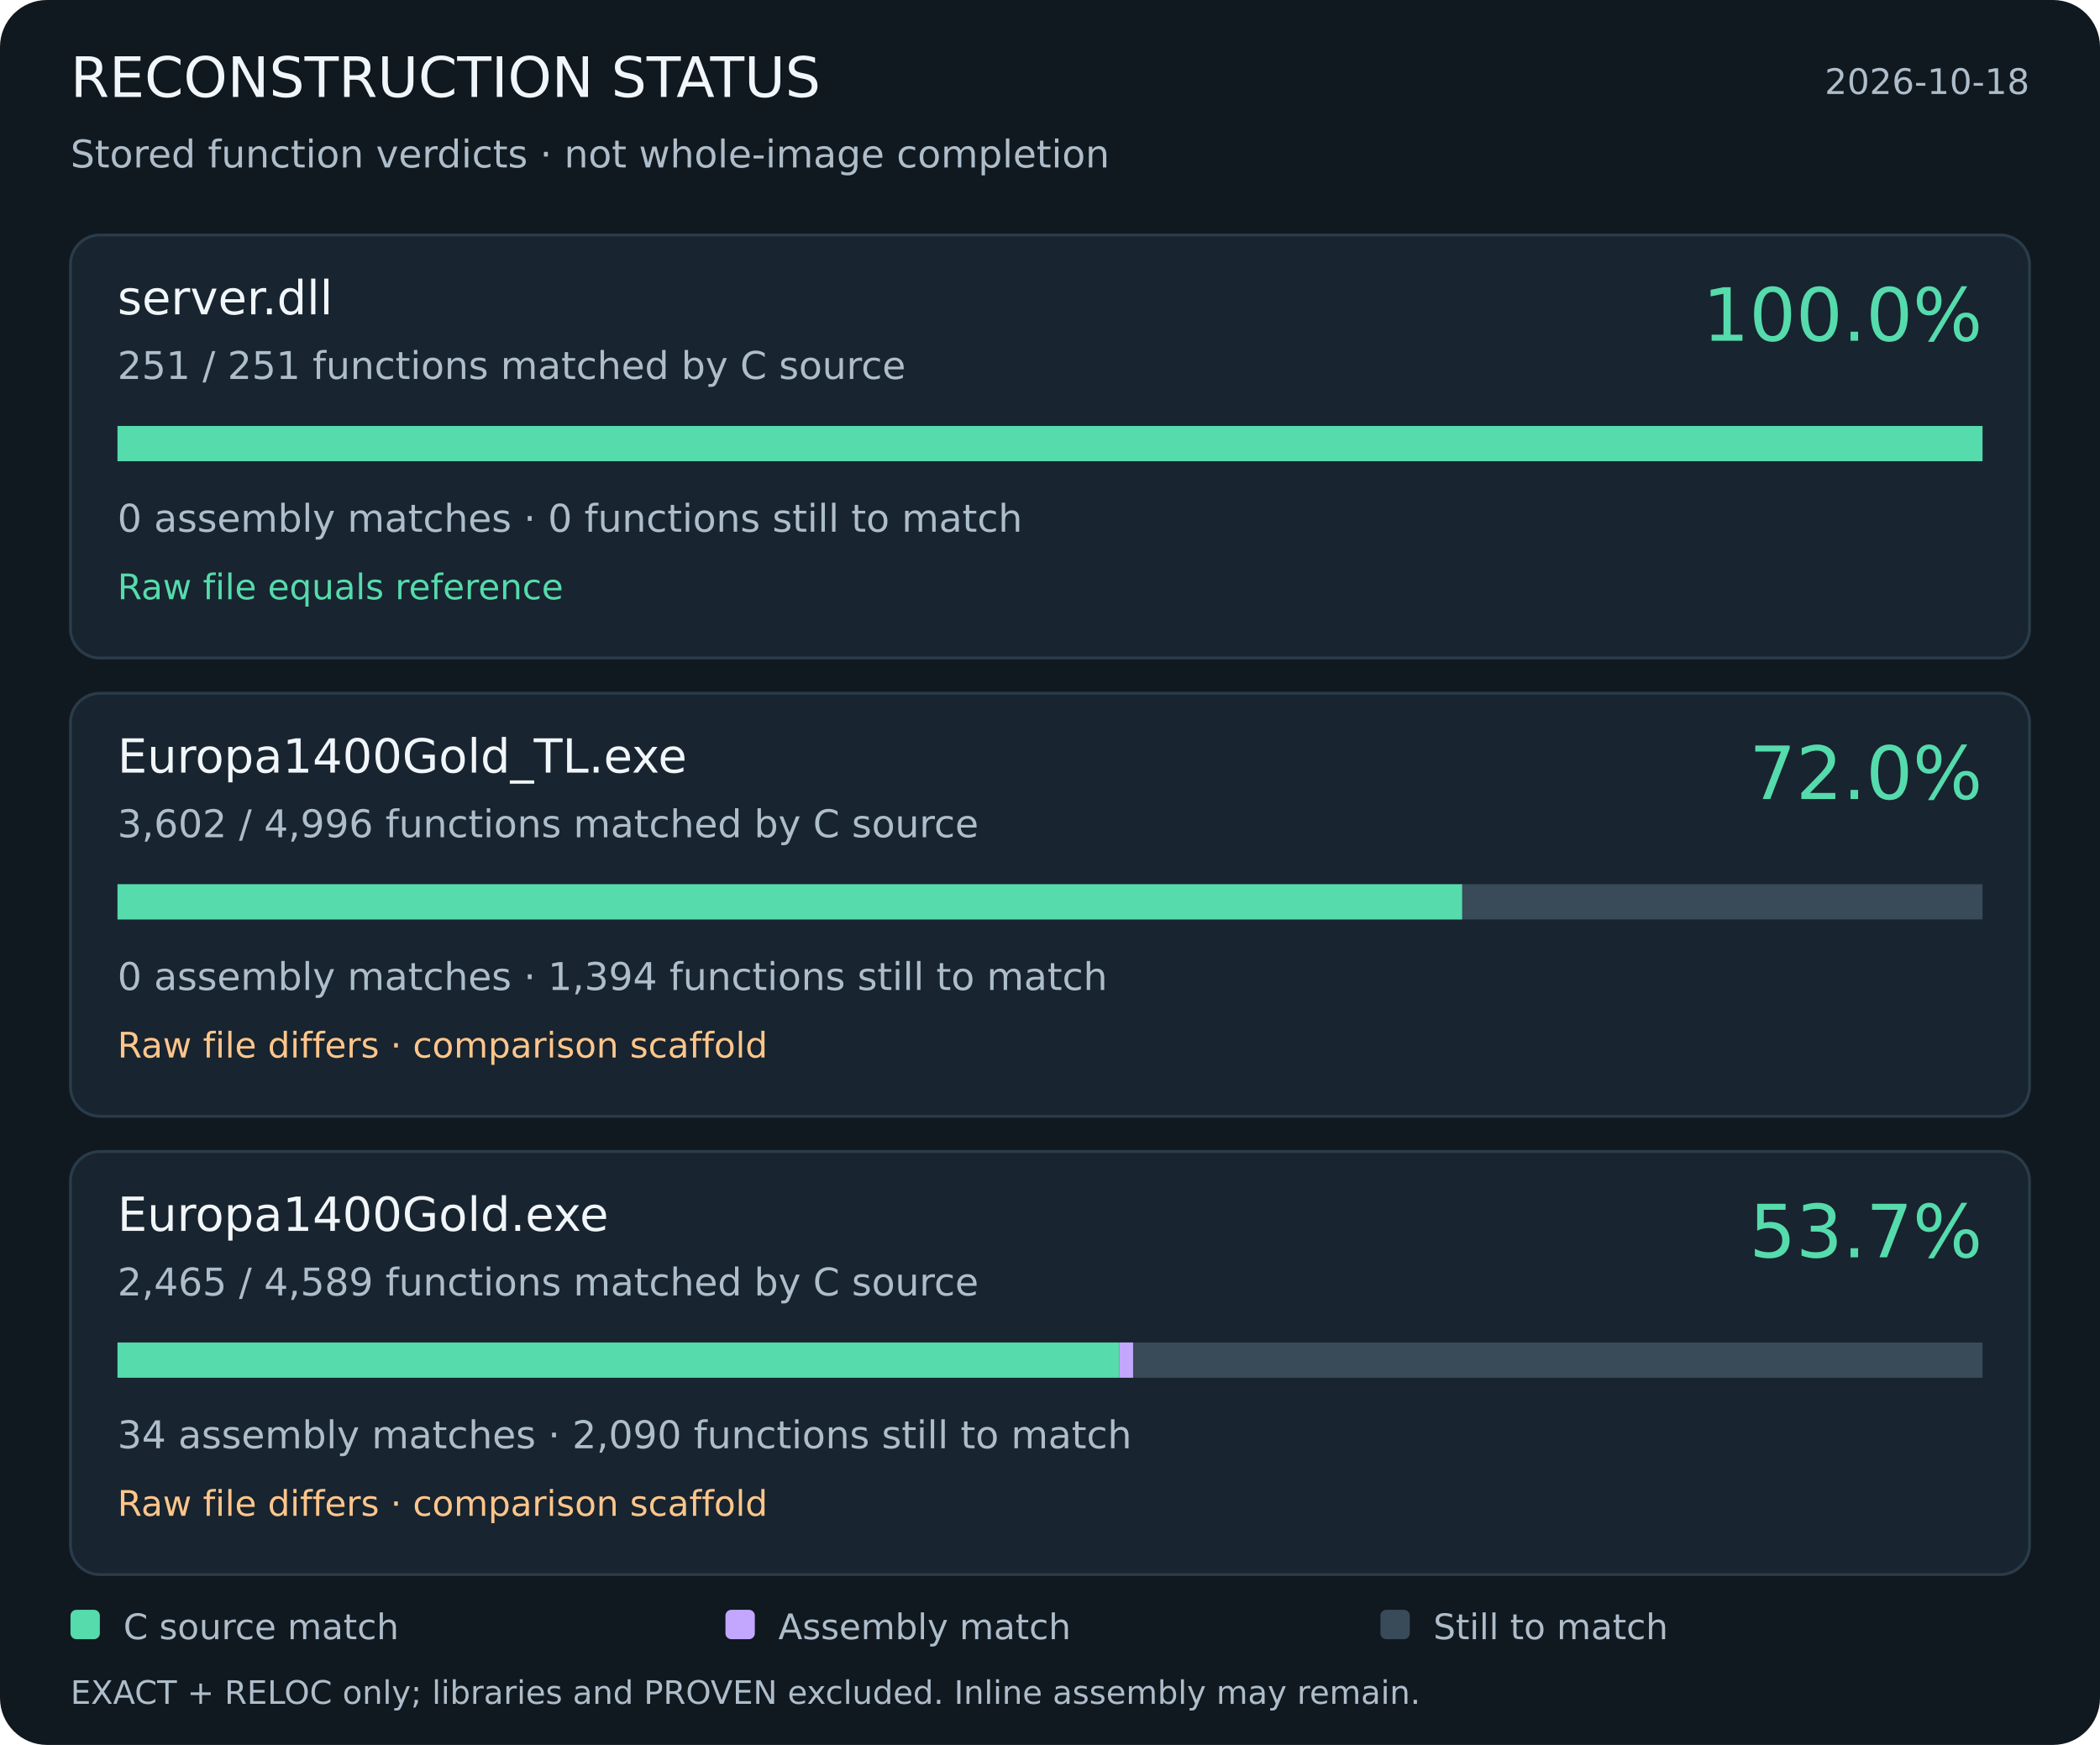
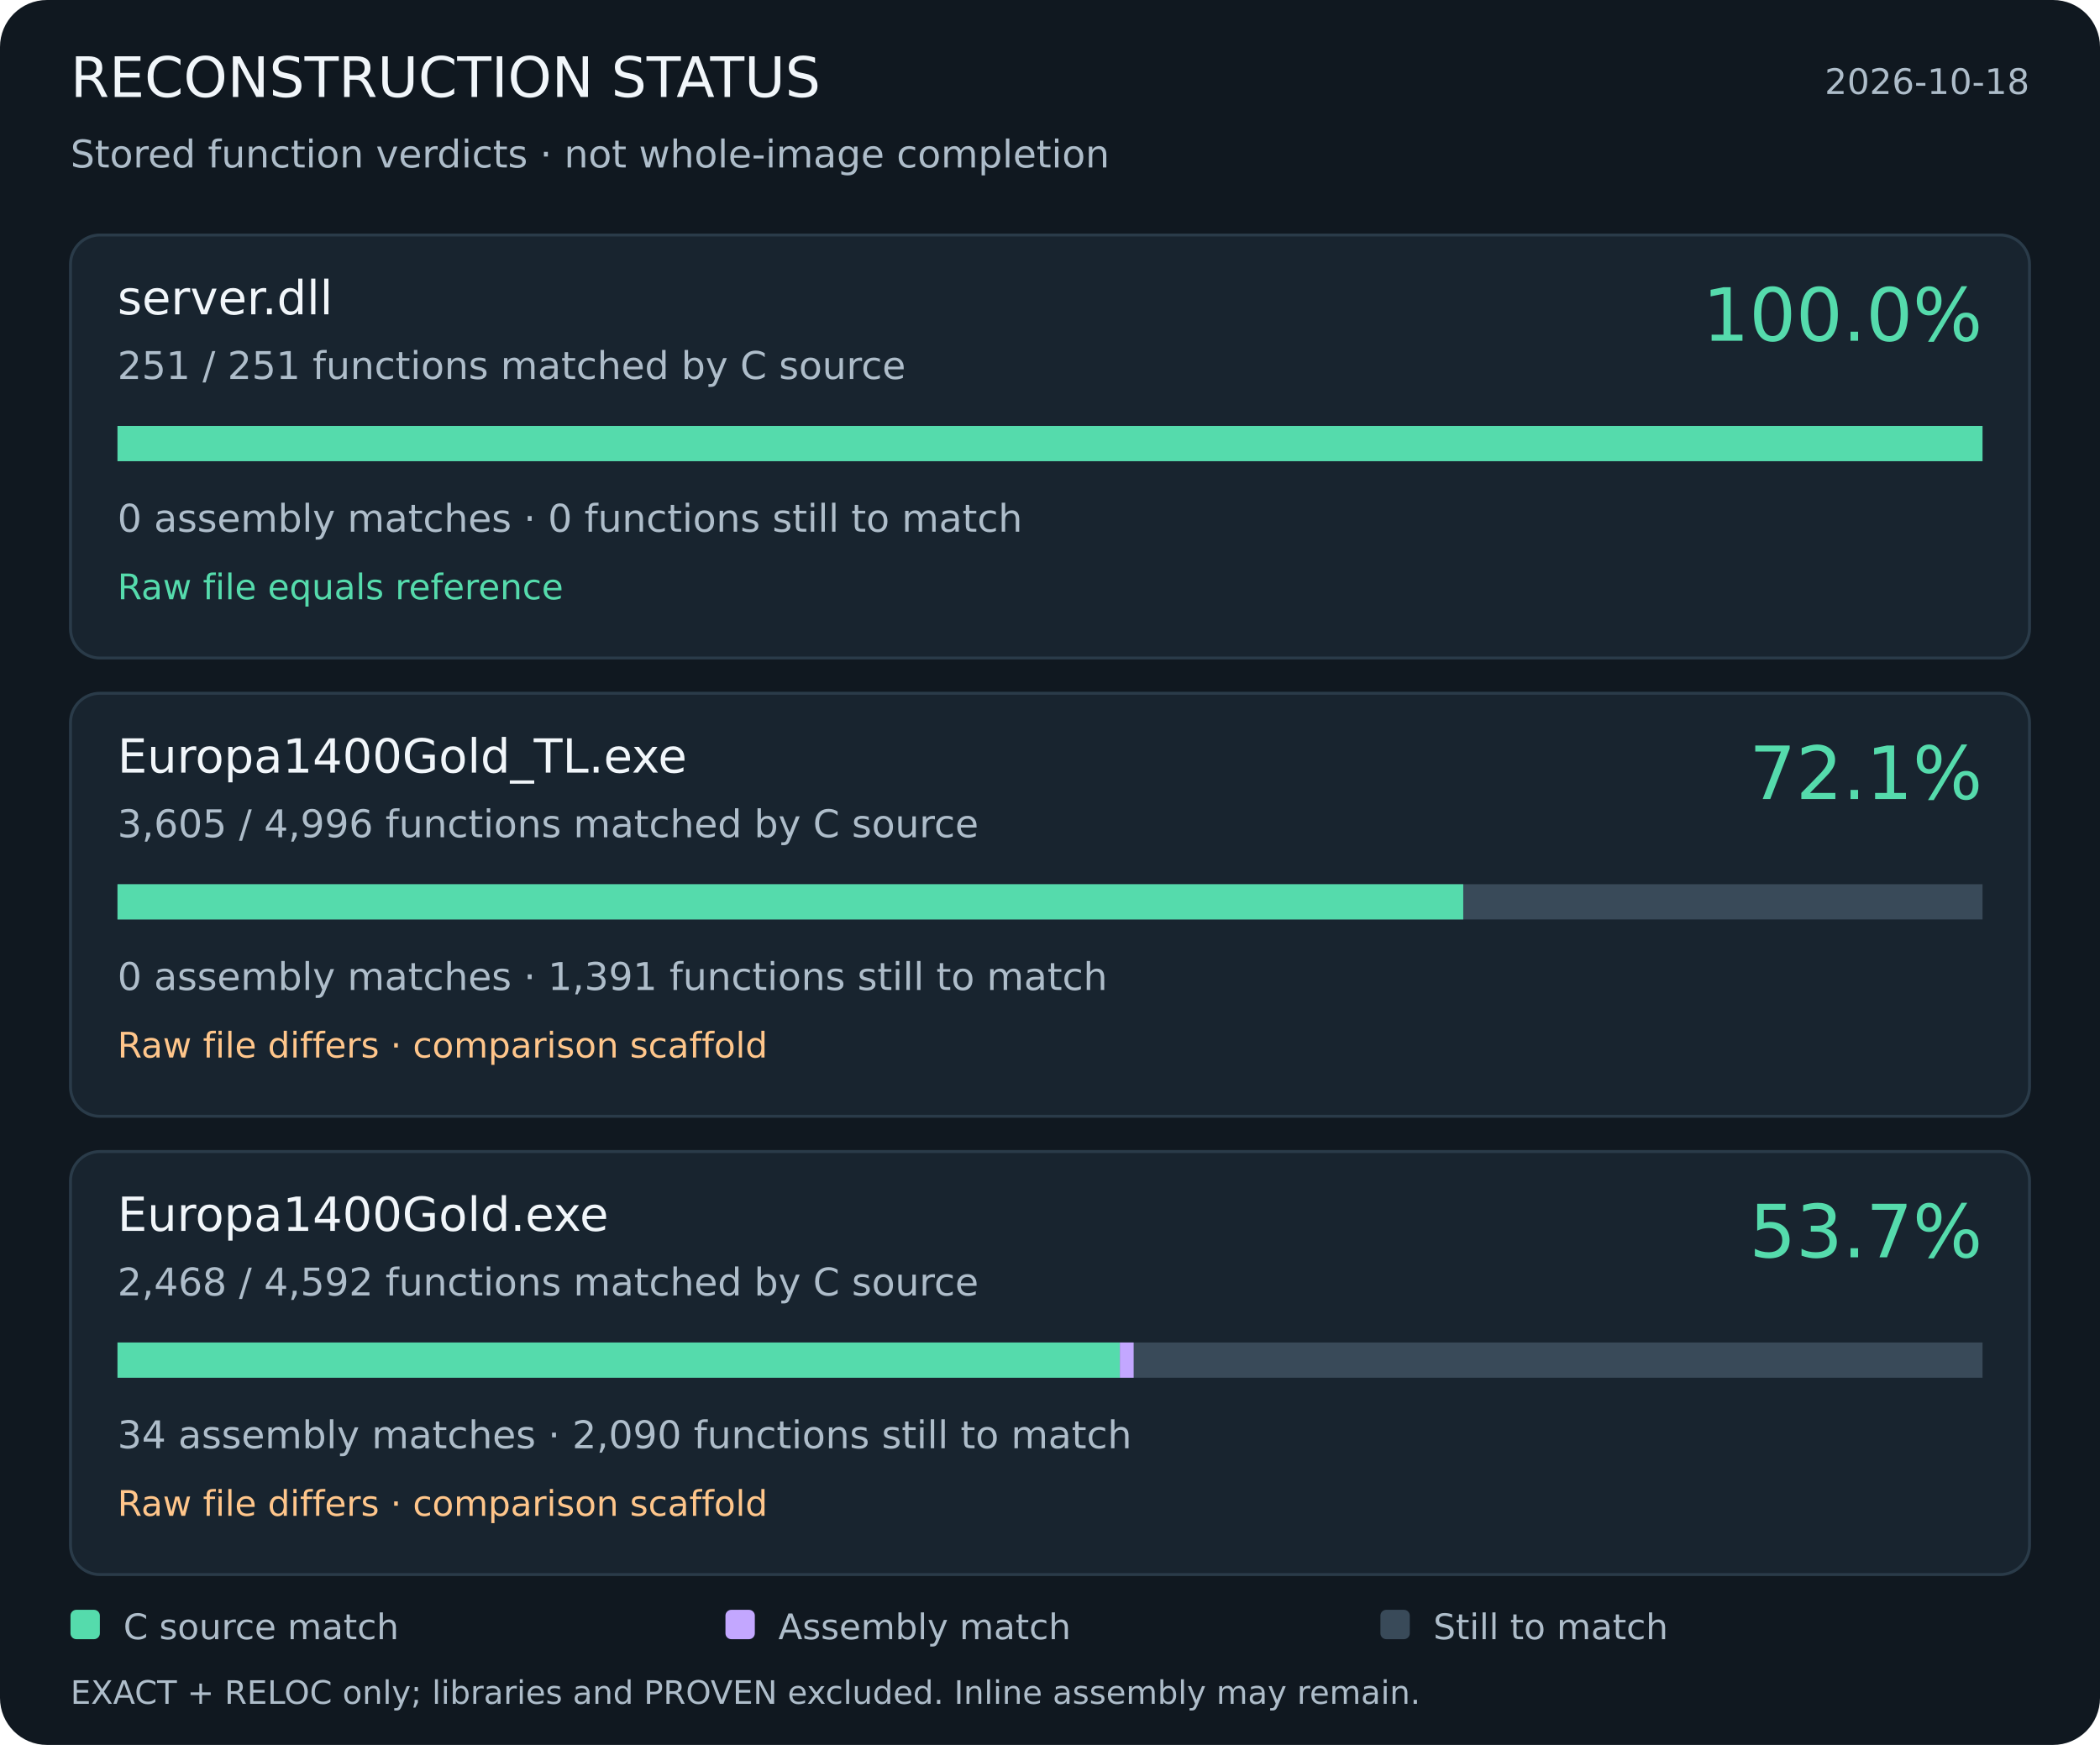
<svg xmlns="http://www.w3.org/2000/svg" width="715" height="594" viewBox="0 0 715 594" role="img" aria-labelledby="title description">
  <rect width="715" height="594" rx="16" fill="#101820" />
  <g font-family="DejaVu Sans, sans-serif">
    <text x="24" y="33" font-size="19" fill="#f1f6fa" text-anchor="start">RECONSTRUCTION STATUS</text>
    <text x="691" y="32" font-size="12" fill="#aebdca" text-anchor="end">2026-10-18</text>
    <text x="24" y="57" font-size="13" fill="#aebdca" text-anchor="start">Stored function verdicts · not whole-image completion</text>
    <rect x="24" y="80" width="667" height="144" rx="10" fill="#18242f" stroke="#2a3b49" />
    <text x="40" y="107" font-size="16" fill="#f1f6fa" text-anchor="start">server.dll</text>
    <text x="675" y="116" font-size="25" fill="#55dbac" text-anchor="end">100.0%</text>
    <text x="40" y="129" font-size="13" fill="#aebdca" text-anchor="start">251 / 251 functions matched by C source</text>
    <rect x="40" y="145" width="635" height="12" fill="#394a59" />
    <rect x="40.00" y="145" width="635.00" height="12" fill="#55dbac" />
    <text x="40" y="181" font-size="13" fill="#aebdca" text-anchor="start">0 assembly matches · 0 functions still to match</text>
    <text x="40" y="204" font-size="12" fill="#55dbac" text-anchor="start">Raw file equals reference</text>
    <rect x="24" y="236" width="667" height="144" rx="10" fill="#18242f" stroke="#2a3b49" />
    <text x="40" y="263" font-size="16" fill="#f1f6fa" text-anchor="start">Europa1400Gold_TL.exe</text>
-     <text x="675" y="272" font-size="25" fill="#55dbac" text-anchor="end">72.0%</text>
-     <text x="40" y="285" font-size="13" fill="#aebdca" text-anchor="start">3,602 / 4,996 functions matched by C source</text>
+     <text x="675" y="272" font-size="25" fill="#55dbac" text-anchor="end">72.1%</text>
+     <text x="40" y="285" font-size="13" fill="#aebdca" text-anchor="start">3,605 / 4,996 functions matched by C source</text>
    <rect x="40" y="301" width="635" height="12" fill="#394a59" />
-     <rect x="40.00" y="301" width="457.82" height="12" fill="#55dbac" />
-     <text x="40" y="337" font-size="13" fill="#aebdca" text-anchor="start">0 assembly matches · 1,394 functions still to match</text>
+     <rect x="40.00" y="301" width="458.20" height="12" fill="#55dbac" />
+     <text x="40" y="337" font-size="13" fill="#aebdca" text-anchor="start">0 assembly matches · 1,391 functions still to match</text>
    <text x="40" y="360" font-size="12" fill="#ffc68b" text-anchor="start">Raw file differs · comparison scaffold</text>
    <rect x="24" y="392" width="667" height="144" rx="10" fill="#18242f" stroke="#2a3b49" />
    <text x="40" y="419" font-size="16" fill="#f1f6fa" text-anchor="start">Europa1400Gold.exe</text>
    <text x="675" y="428" font-size="25" fill="#55dbac" text-anchor="end">53.7%</text>
-     <text x="40" y="441" font-size="13" fill="#aebdca" text-anchor="start">2,465 / 4,589 functions matched by C source</text>
+     <text x="40" y="441" font-size="13" fill="#aebdca" text-anchor="start">2,468 / 4,592 functions matched by C source</text>
    <rect x="40" y="457" width="635" height="12" fill="#394a59" />
-     <rect x="40.00" y="457" width="341.09" height="12" fill="#55dbac" />
-     <rect x="381.09" y="457" width="4.70" height="12" fill="#c3a7ff" />
+     <rect x="40.00" y="457" width="341.28" height="12" fill="#55dbac" />
+     <rect x="381.28" y="457" width="4.70" height="12" fill="#c3a7ff" />
    <text x="40" y="493" font-size="13" fill="#aebdca" text-anchor="start">34 assembly matches · 2,090 functions still to match</text>
    <text x="40" y="516" font-size="12" fill="#ffc68b" text-anchor="start">Raw file differs · comparison scaffold</text>
    <rect x="24" y="548" width="10" height="10" rx="2" fill="#55dbac" />
    <text x="42" y="558" font-size="12" fill="#aebdca" text-anchor="start">C source match</text>
    <rect x="247" y="548" width="10" height="10" rx="2" fill="#c3a7ff" />
    <text x="265" y="558" font-size="12" fill="#aebdca" text-anchor="start">Assembly match</text>
    <rect x="470" y="548" width="10" height="10" rx="2" fill="#394a59" />
    <text x="488" y="558" font-size="12" fill="#aebdca" text-anchor="start">Still to match</text>
    <text x="24" y="580" font-size="11" fill="#aebdca" text-anchor="start">EXACT + RELOC only; libraries and PROVEN excluded. Inline assembly may remain.</text>
  </g>
</svg>
